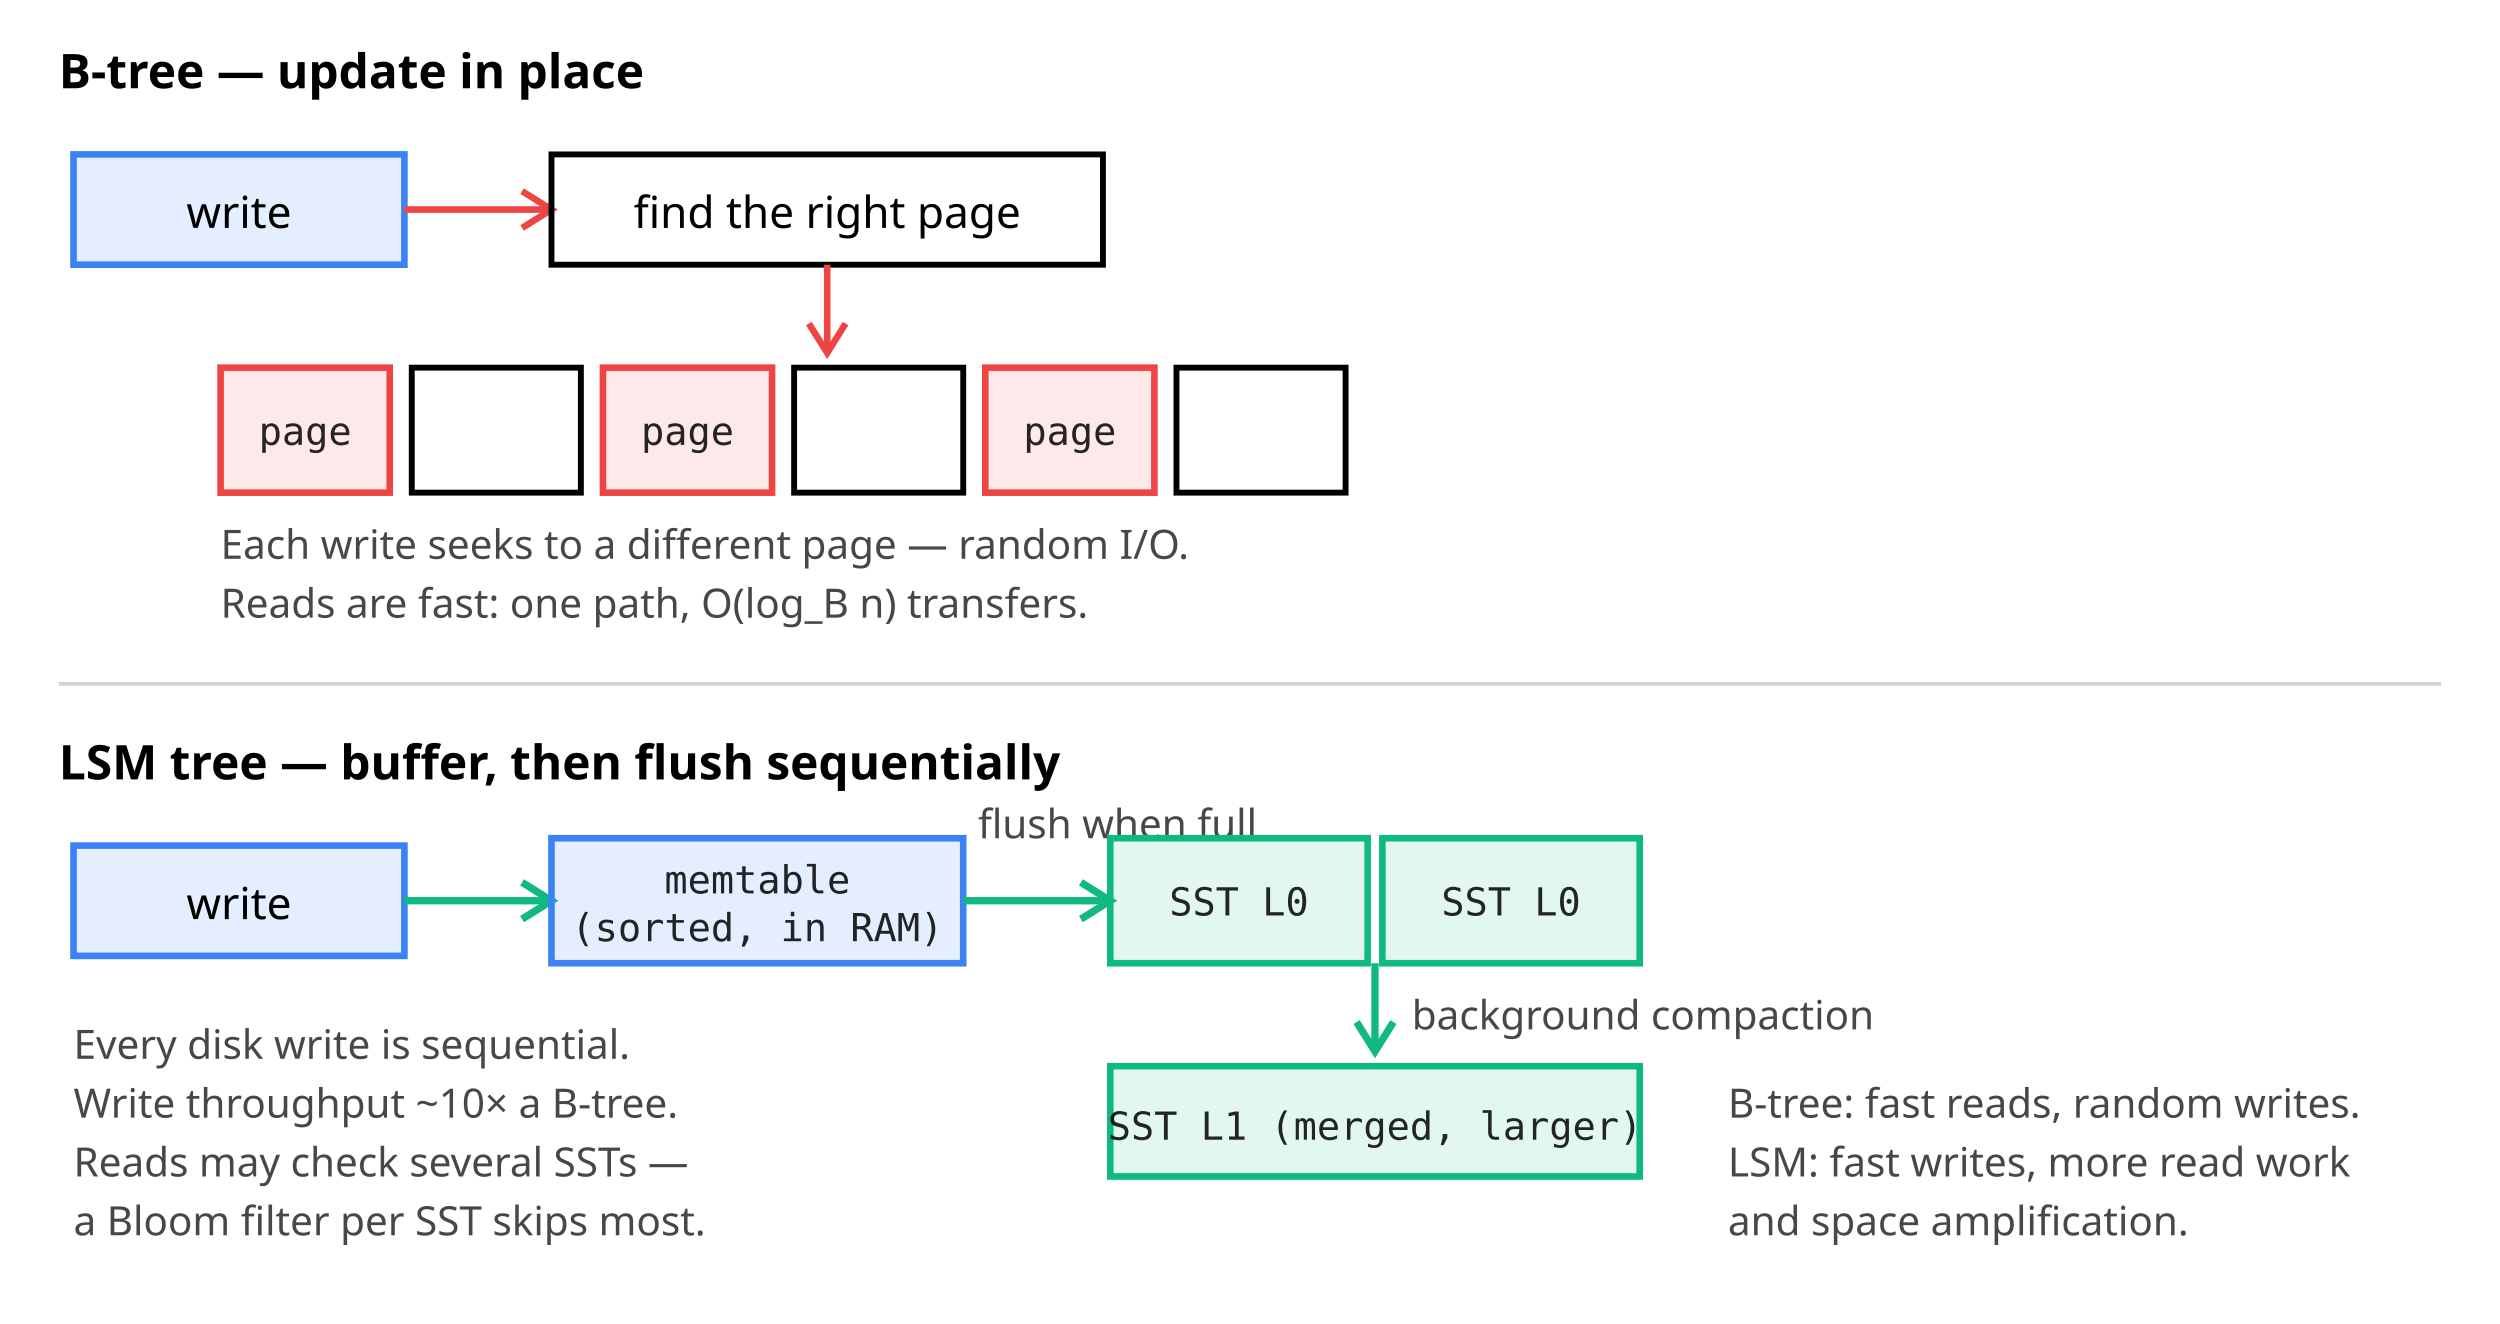
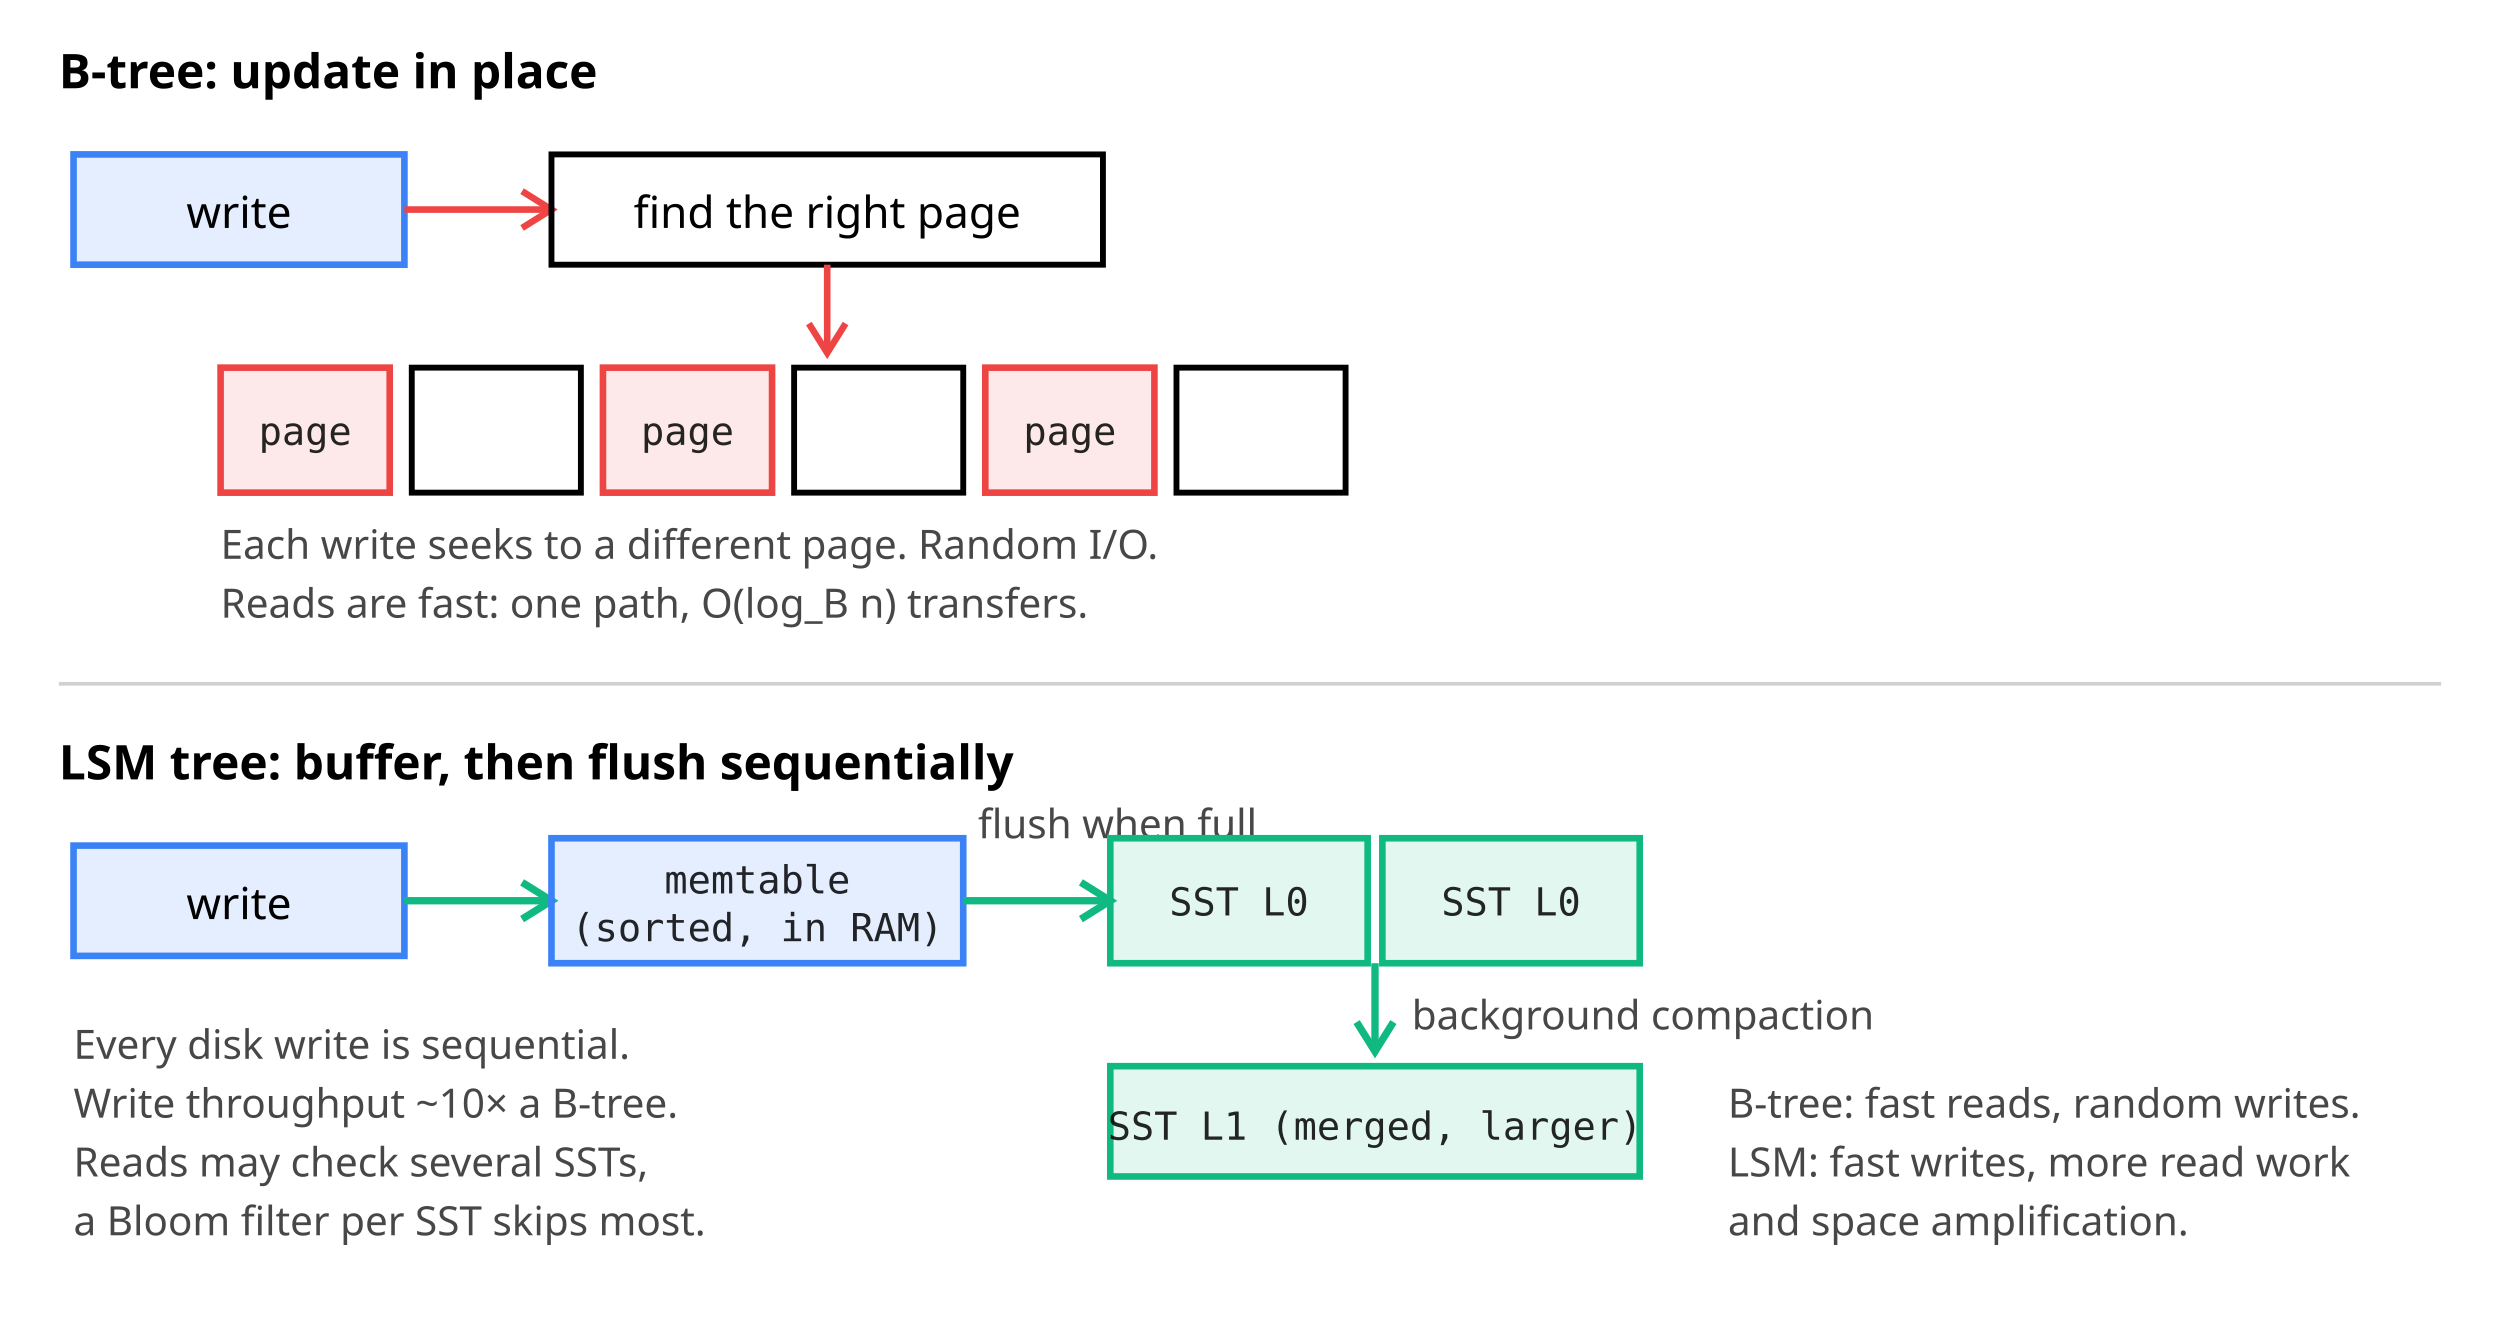
<svg xmlns="http://www.w3.org/2000/svg" viewBox="0 0 680 360" role="img" aria-label="B-tree in-place writes versus LSM tree sequential writes" style="max-width:100%;height:auto;color:inherit">
  <style>
    .box  { fill: none; stroke: currentColor; stroke-width: 1.6; }
    .mem  { fill: #3b82f6; fill-opacity: .14; stroke: #3b82f6; stroke-width: 1.8; }
    .disk { fill: #10b981; fill-opacity: .12; stroke: #10b981; stroke-width: 1.8; }
    .rand { fill: #ef4444; fill-opacity: .12; stroke: #ef4444; stroke-width: 1.8; }
    .t    { fill: currentColor; font: 12px system-ui, sans-serif; text-anchor: middle; }
    .sm   { fill: currentColor; font: 10.5px ui-monospace, monospace; text-anchor: middle; opacity: .85; }
    .cap  { fill: currentColor; font: 600 13px system-ui, sans-serif; }
    .note { fill: currentColor; font: 11px system-ui, sans-serif; opacity: .72; }
    .aR   { stroke: #ef4444; stroke-width: 1.8; fill: none; }
    .aG   { stroke: #10b981; stroke-width: 2; fill: none; }
  </style>
-   <text class="cap" x="16" y="24">B-tree — update in place</text>
+   <text class="cap" x="16" y="24">B-tree: update in place</text>
  <rect class="mem" x="20" y="42" width="90" height="30" />
  <text class="t" x="65" y="62">write</text>
  <path class="aR" d="M110,57 L150,57" />
  <path class="aR" d="M142,52 L150,57 L142,62" />
  <rect class="box" x="150" y="42" width="150" height="30" />
  <text class="t" x="225" y="62">find the right page</text>
  <path class="aR" d="M225,72 L225,96" />
  <path class="aR" d="M220,88 L225,96 L230,88" />
  <g>
    <rect class="rand" x="60" y="100" width="46" height="34" />
    <text class="sm" x="83" y="121">page</text>
    <rect class="box" x="112" y="100" width="46" height="34" />
    <rect class="rand" x="164" y="100" width="46" height="34" />
    <text class="sm" x="187" y="121">page</text>
    <rect class="box" x="216" y="100" width="46" height="34" />
    <rect class="rand" x="268" y="100" width="46" height="34" />
    <text class="sm" x="291" y="121">page</text>
    <rect class="box" x="320" y="100" width="46" height="34" />
  </g>
-   <text class="note" x="60" y="152" fill="#ef4444">Each write seeks to a different page — random I/O.</text>
+   <text class="note" x="60" y="152" fill="#ef4444">Each write seeks to a different page. Random I/O.</text>
  <text class="note" x="60" y="168">Reads are fast: one path, O(log_B n) transfers.</text>
  <line x1="16" y1="186" x2="664" y2="186" stroke="currentColor" stroke-width="1" opacity=".18" />
-   <text class="cap" x="16" y="212">LSM tree — buffer, then flush sequentially</text>
+   <text class="cap" x="16" y="212">LSM tree: buffer, then flush sequentially</text>
  <rect class="mem" x="20" y="230" width="90" height="30" />
  <text class="t" x="65" y="250">write</text>
  <path class="aG" d="M110,245 L150,245" />
  <path class="aG" d="M142,240 L150,245 L142,250" />
  <rect class="mem" x="150" y="228" width="112" height="34" />
  <text class="sm" x="206" y="243">memtable</text>
  <text class="sm" x="206" y="256">(sorted, in RAM)</text>
  <path class="aG" d="M262,245 L302,245" />
  <path class="aG" d="M294,240 L302,245 L294,250" />
  <text class="note" x="266" y="228">flush when full</text>
  <g>
    <rect class="disk" x="302" y="228" width="70" height="34" />
    <text class="sm" x="337" y="249">SST L0</text>
    <rect class="disk" x="376" y="228" width="70" height="34" />
    <text class="sm" x="411" y="249">SST L0</text>
  </g>
  <path class="aG" d="M374,262 L374,286" />
  <path class="aG" d="M369,278 L374,286 L379,278" />
  <text class="note" x="384" y="280">background compaction</text>
  <rect class="disk" x="302" y="290" width="144" height="30" />
  <text class="sm" x="374" y="310">SST L1  (merged, larger)</text>
  <text class="note" x="20" y="288" fill="#10b981">Every disk write is sequential.</text>
  <text class="note" x="20" y="304">Write throughput ~10× a B-tree.</text>
-   <text class="note" x="20" y="320">Reads may check several SSTs —</text>
+   <text class="note" x="20" y="320">Reads may check several SSTs,</text>
  <text class="note" x="20" y="336">a Bloom filter per SST skips most.</text>
  <text class="note" x="470" y="304">B-tree: fast reads, random writes.</text>
  <text class="note" x="470" y="320">LSM: fast writes, more read work</text>
  <text class="note" x="470" y="336">and space amplification.</text>
</svg>
